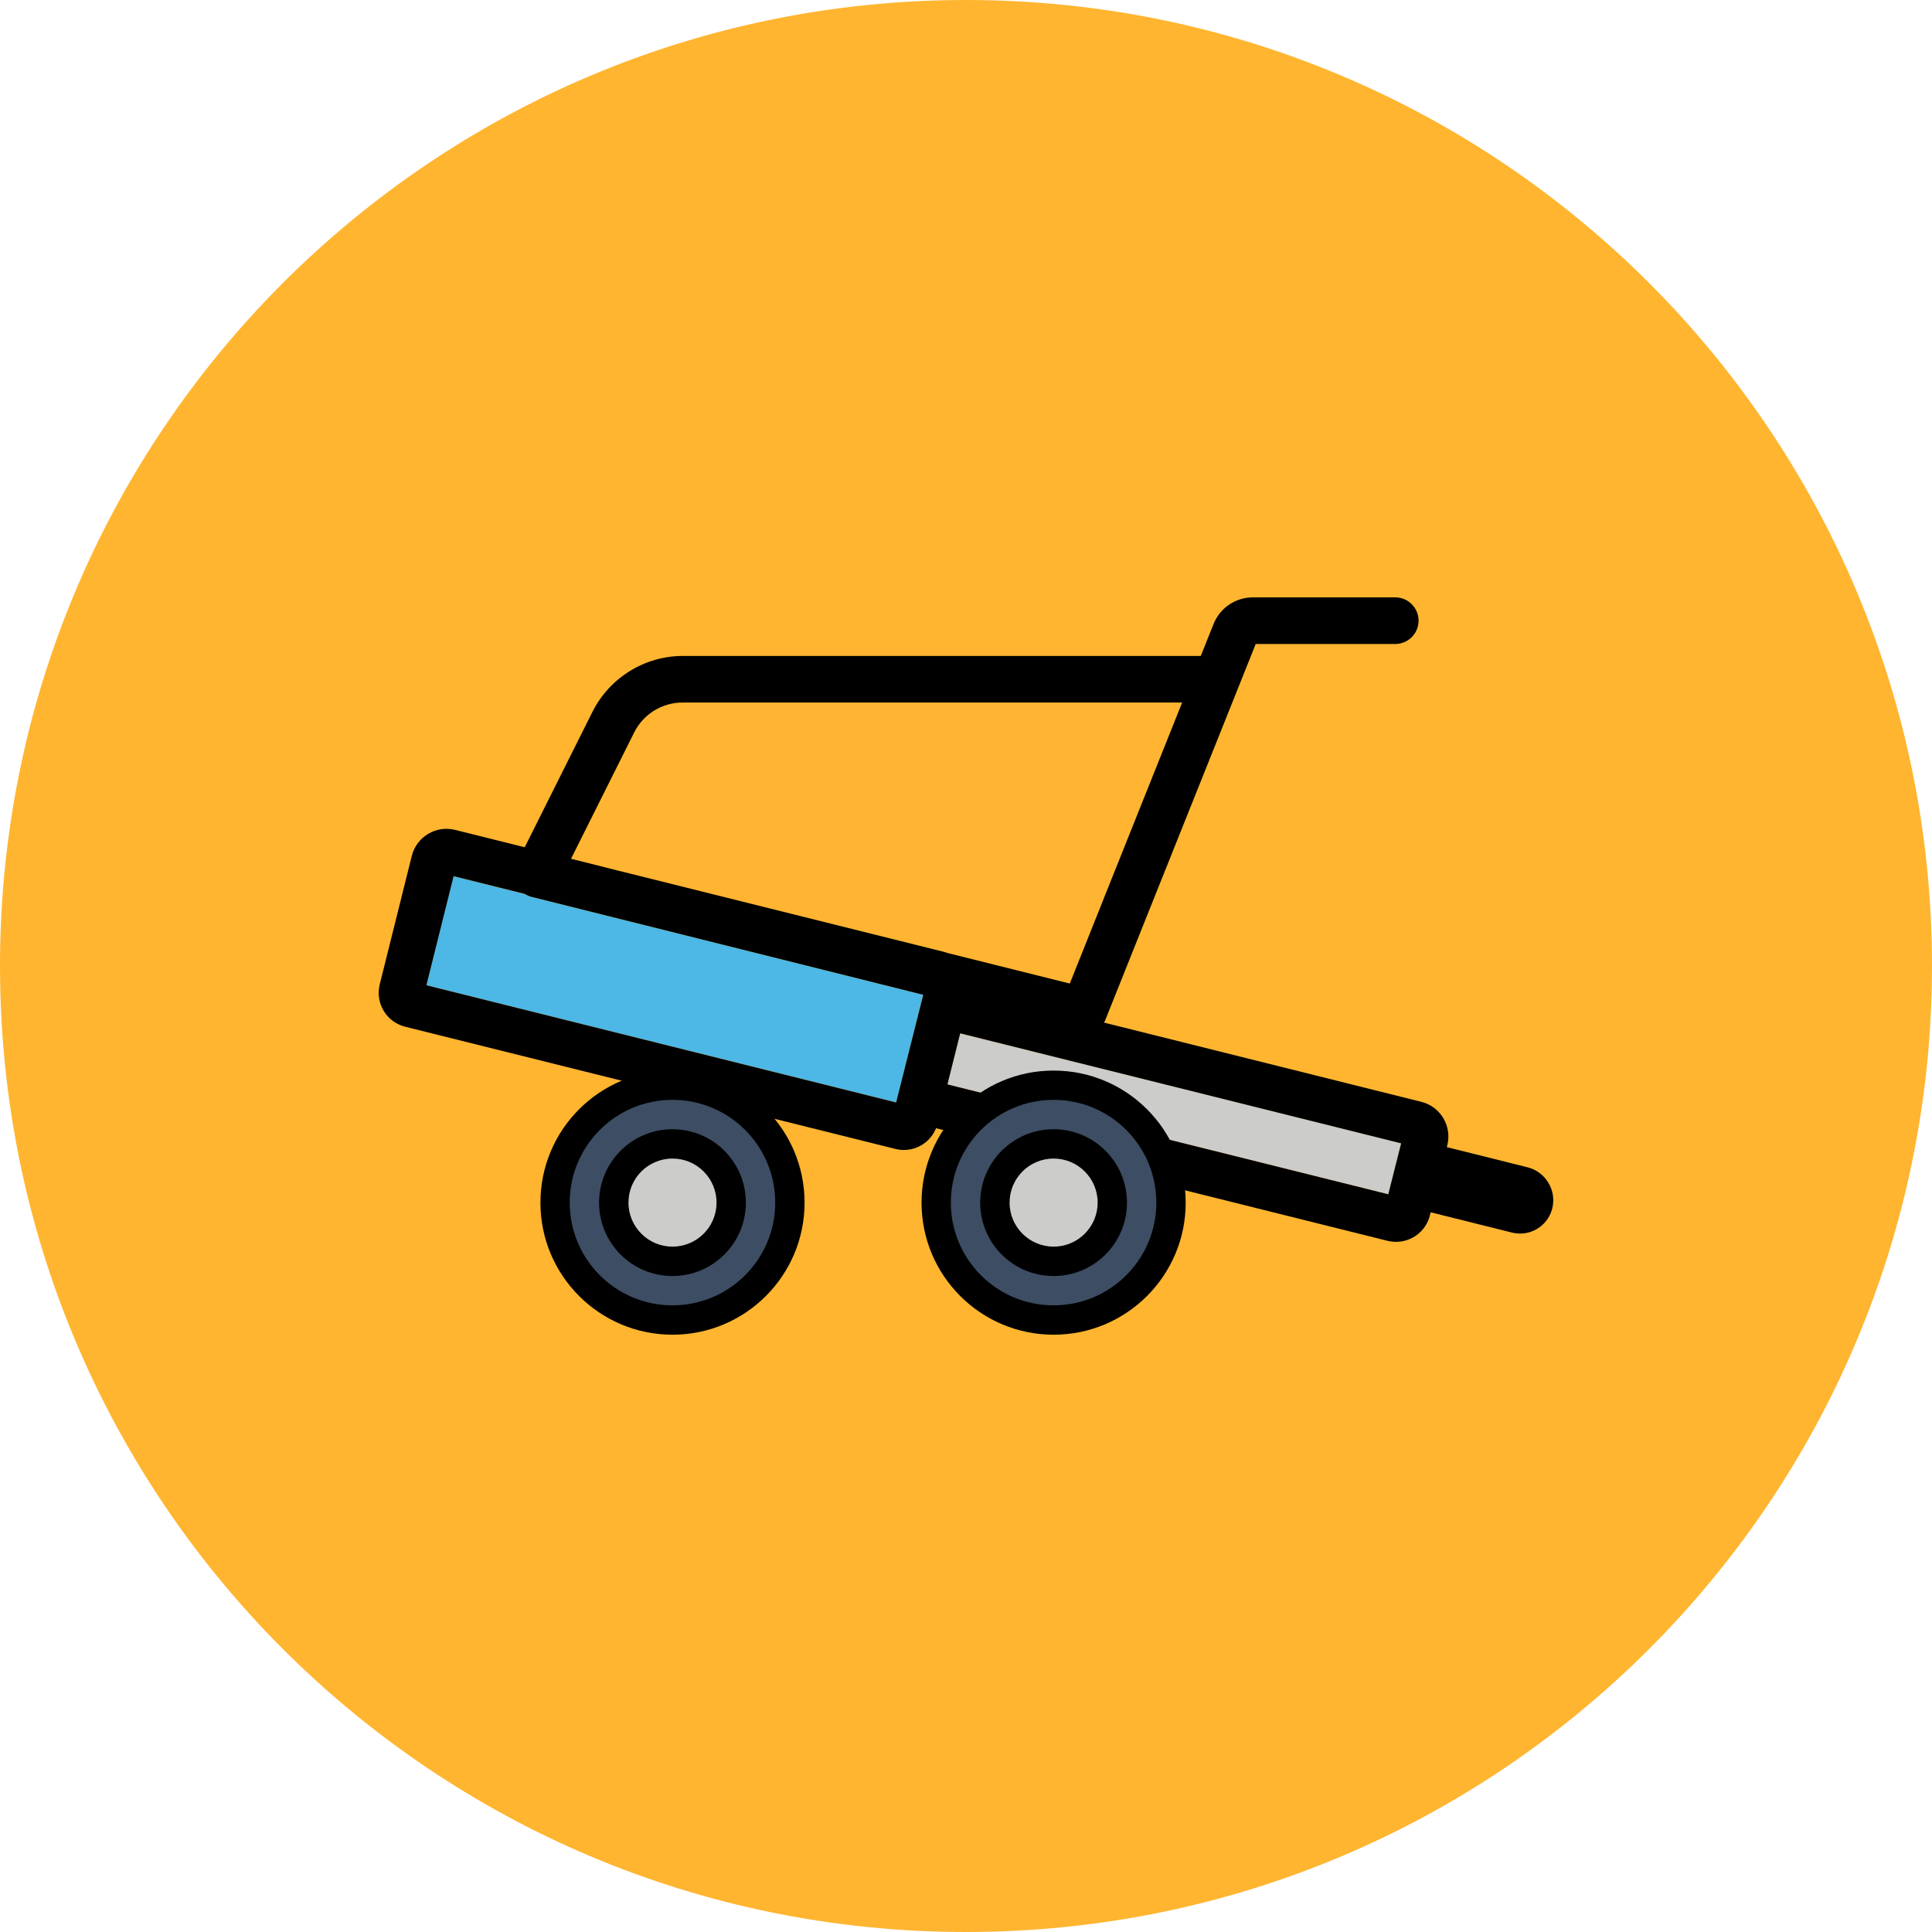
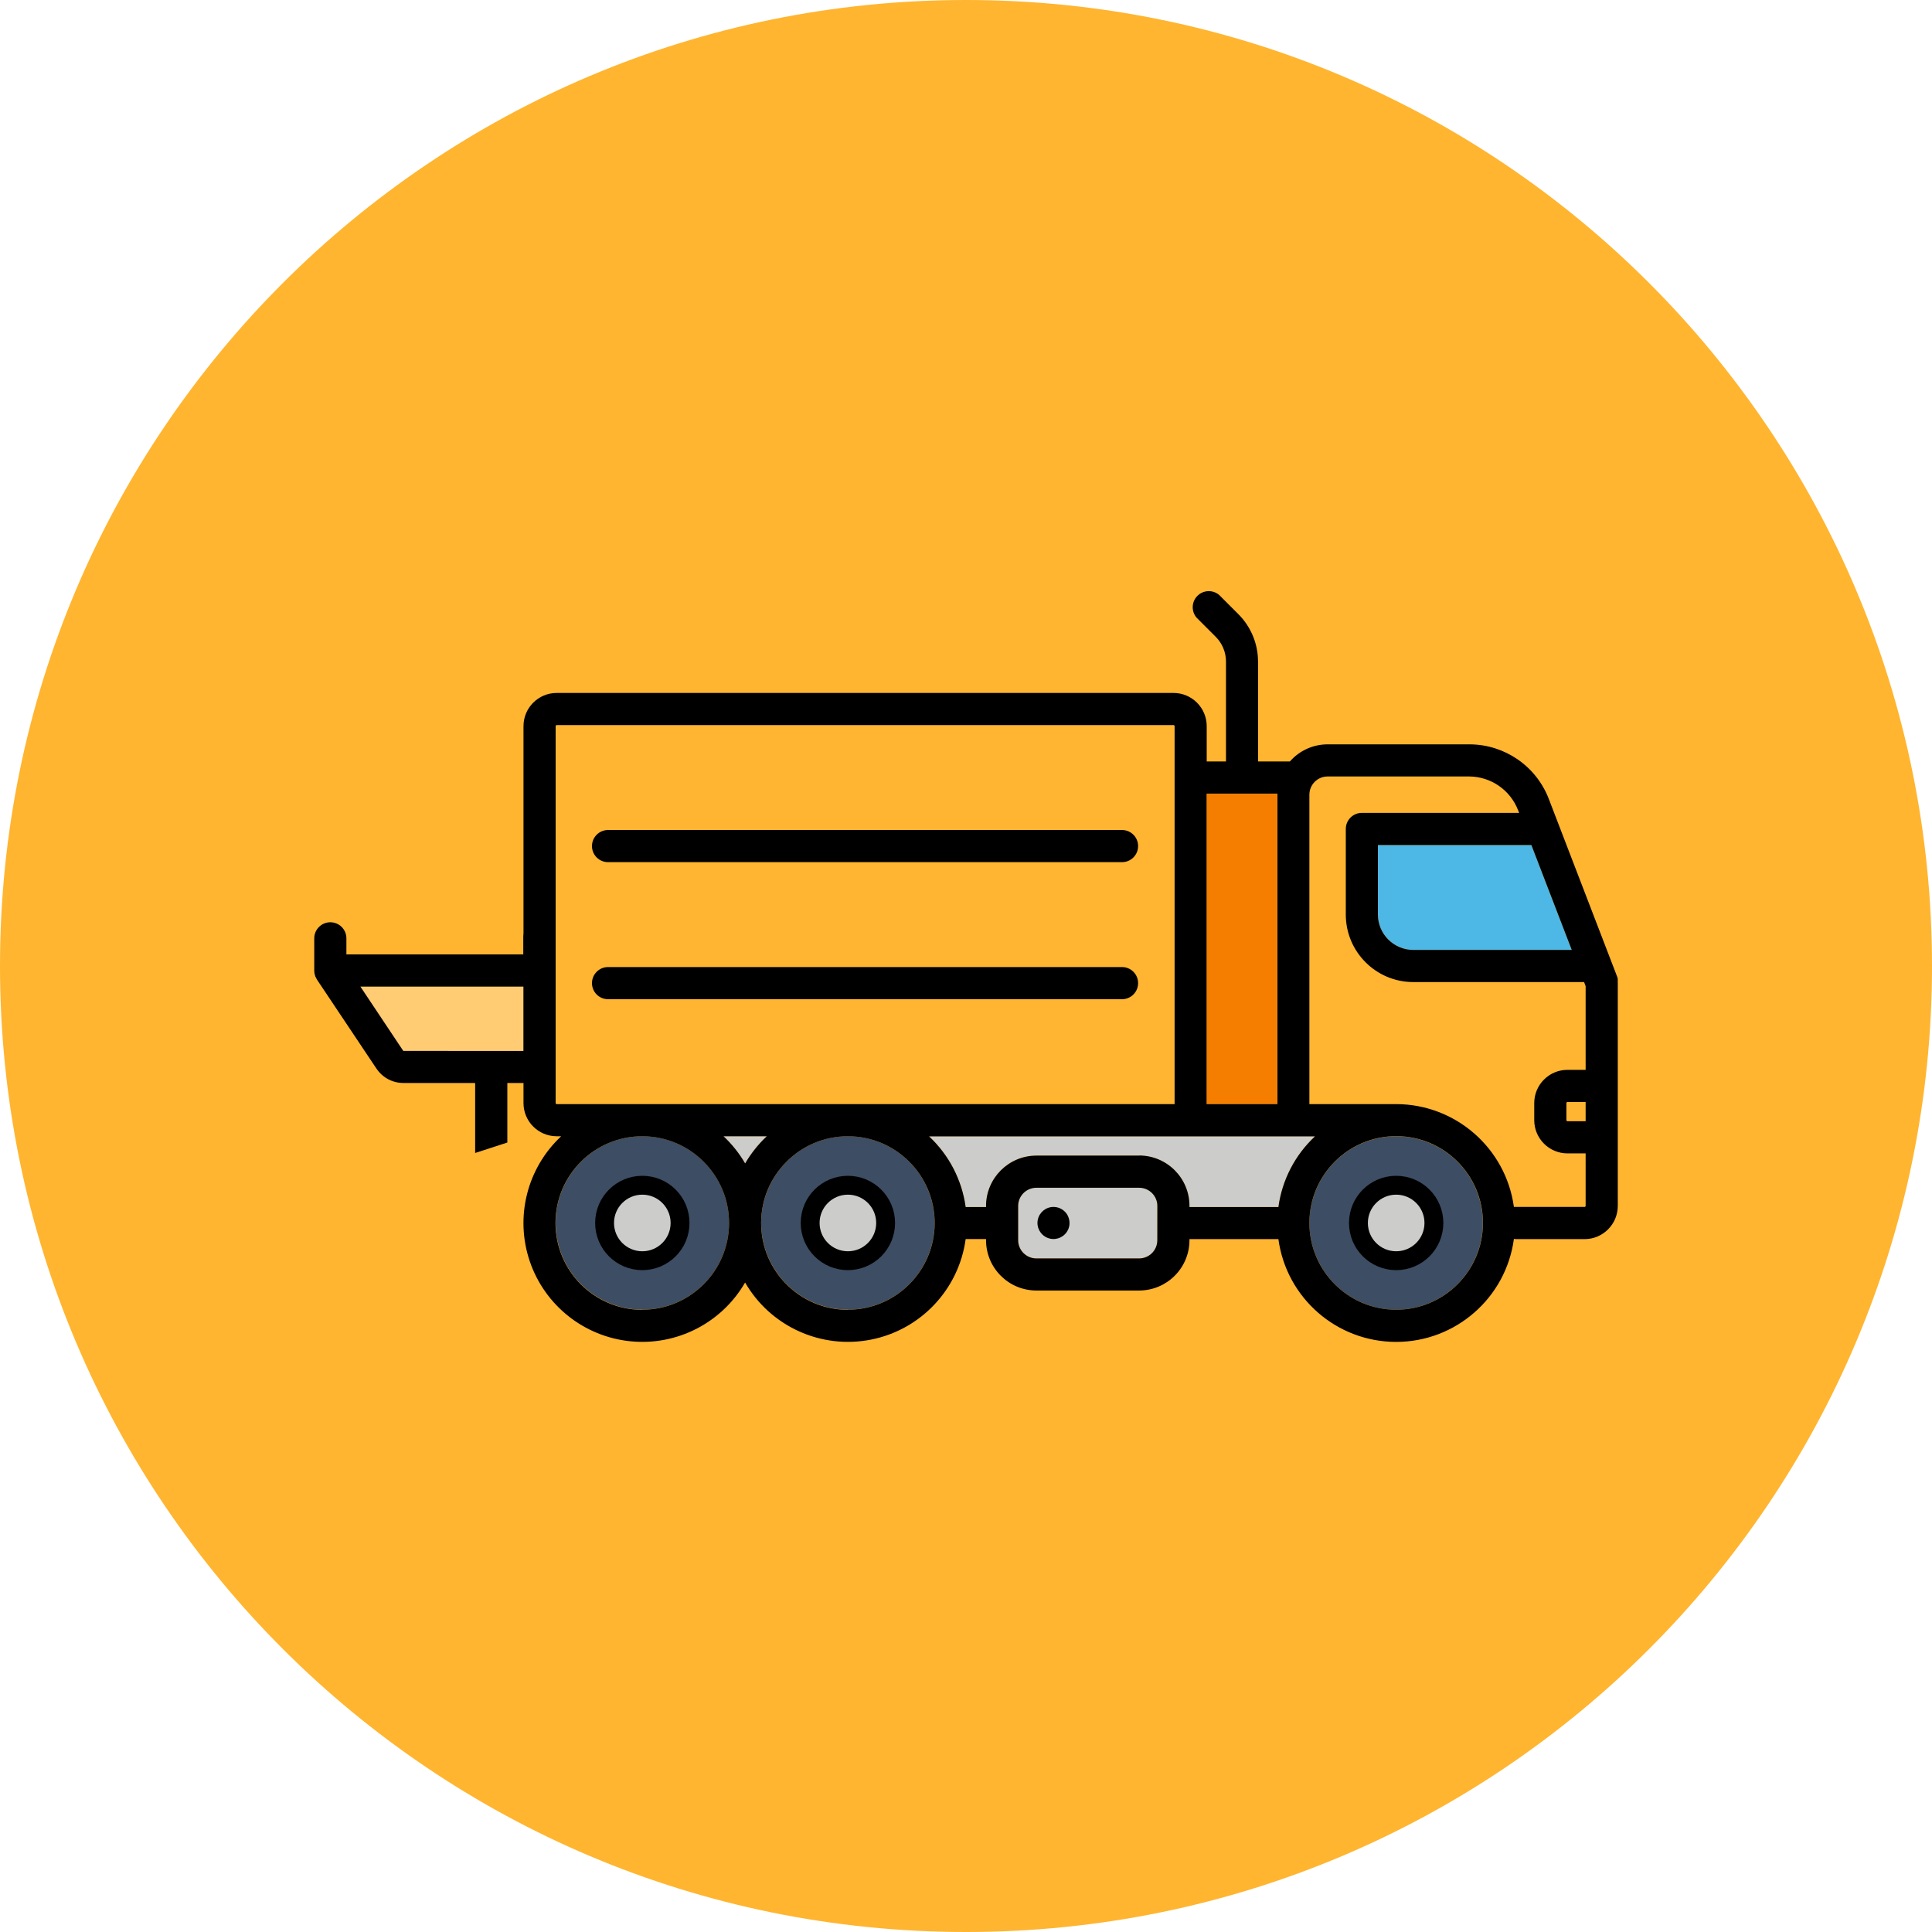
<svg xmlns="http://www.w3.org/2000/svg" viewBox="0 0 512 512">
  <circle cx="256" cy="256" fill="#ffb530" r="256" />
-   <path d="m251.11 252.53 32.4 8.09 11.37-28.47 18.4-46h-132.28a14.33 14.33 0 0 0 -12.93 8l-16.7 33.4 12.35 3.09 86.39 21.54a9.1 9.1 0 0 1 1 .35z" fill="#ffb531" />
-   <path d="m371.32 302.98-116.86-29.14-.12.48-3.26 13.06 116.86 29.13z" fill="#ccccca" />
-   <path d="m139 236.89-18.86-4.7-7.14 28.92 124.55 31.06 7.12-28.54-103.78-25.94a6 6 0 0 1 -1.89-.8z" fill="#4db7e5" />
-   <path d="m410.33 313.44a8.93 8.93 0 0 0 -5.54-4.1l-21.37-5.34.15-.59a9.47 9.47 0 0 0 -6.89-11.41l-84.1-21a5.45 5.45 0 0 0 .37-.77l11.11-27.79 4.14-10.34 24.58-61.44h37.22a6.18 6.18 0 0 0 0-12.35h-37.94a11.21 11.21 0 0 0 -10.49 7.14l-3.35 8.38h-137.22a26.88 26.88 0 0 0 -24 14.83l-17.94 35.87-18.46-4.6a9.46 9.46 0 0 0 -11.47 6.89l-8.5 34.08a9.25 9.25 0 0 0 6.73 11.19l129.93 32.39a9.06 9.06 0 0 0 2.25.28 9.2 9.2 0 0 0 8.52-5.77l119.65 29.84a9.51 9.51 0 0 0 2.23.27 9.25 9.25 0 0 0 9-7l.2-.83 21.57 5.38a9.21 9.21 0 0 0 2.14.26 8.8 8.8 0 0 0 8.52-6.67 8.94 8.94 0 0 0 -1.04-6.8zm-259-85.86 16.7-33.4a14.33 14.33 0 0 1 12.93-8h132.32l-18.4 46-11.37 28.47-32.4-8.09a9.1 9.1 0 0 0 -1-.32l-86.39-21.54zm86.16 64.59-124.49-31.06 7.21-28.92 18.86 4.7a6 6 0 0 0 1.85.8l103.75 25.94zm130.42 24.33-116.83-29.12 3.26-13.06.12-.48 116.86 29.16z" />
-   <circle cx="178.22" cy="318.71" fill="#3d4d63" r="31.23" />
-   <circle cx="178.22" cy="318.71" fill="#ccccca" r="16.31" />
-   <path d="m178.22 283.71a35 35 0 1 0 35 35 35 35 0 0 0 -35-35zm0 62.22a27.23 27.23 0 1 1 27.22-27.22 27.22 27.22 0 0 1 -27.22 27.22z" />
-   <path d="m178.22 299.26a19.45 19.45 0 1 0 19.44 19.45 19.44 19.44 0 0 0 -19.44-19.45zm0 31.11a11.67 11.67 0 1 1 11.67-11.66 11.67 11.67 0 0 1 -11.67 11.66z" />
-   <circle cx="279.22" cy="318.71" fill="#3d4d63" r="31.23" />
-   <circle cx="279.22" cy="318.71" fill="#ccccca" r="16.31" />
-   <path d="m279.22 283.71a35 35 0 1 0 35 35 35 35 0 0 0 -35-35zm0 62.22a27.23 27.23 0 1 1 27.22-27.22 27.22 27.22 0 0 1 -27.22 27.22z" />
-   <path d="m279.22 299.26a19.45 19.45 0 1 0 19.44 19.45 19.44 19.44 0 0 0 -19.44-19.45zm0 31.11a11.67 11.67 0 1 1 11.67-11.66 11.67 11.67 0 0 1 -11.67 11.66z" />
+   <rect fill="#ccccca" height="18.73" rx="4.82" width="36.89" x="269.82" y="314.74" />
+   <path d="m338.79 319.85a31.36 31.36 0 0 1 9.7-18.73h-102.28a31.47 31.47 0 0 1 9.7 18.73h5.4v-.29a13.35 13.35 0 0 1 13.34-13.33h27.24a13.35 13.35 0 0 1 13.33 13.33v.29z" fill="#ccccca" />
+   <path d="m415.11 292.32v4.54a.29.29 0 0 0 .28.28h4.82v-5.14h-4.82a.29.29 0 0 0 -.28.32z" fill="#ffb531" />
+   <circle cx="369.99" cy="324.1" fill="#3d4d63" r="22.98" transform="matrix(.3826834 -.9238795 .9238795 .3826834 -71.03 541.9)" />
+   <path d="m374.53 260.26a17.9 17.9 0 0 1 -17.88-17.88v-22.7a4.26 4.26 0 0 1 4.26-4.26h41.65l-.29-.73a14 14 0 0 0 -13-8.92h-37.44a4.84 4.84 0 0 0 -4.83 4.83v82h23a31.55 31.55 0 0 1 31.21 27.29 3.48 3.48 0 0 1 .57 0h18.16a.28.28 0 0 0 .28-.29v-13.9h-4.82a8.81 8.81 0 0 1 -8.8-8.8v-4.54a8.81 8.81 0 0 1 8.8-8.8h4.82v-22.23l-.41-1.07z" fill="#ffb531" />
+   <circle cx="224.71" cy="324.1" fill="#3d4d63" r="22.98" transform="matrix(.3826834 -.9238795 .9238795 .3826834 -160.72 407.67)" />
+   <path d="m203.2 301.12h-11.47a31.71 31.71 0 0 1 5.73 7.2 32 32 0 0 1 5.74-7.2z" fill="#ccccca" />
+   <path d="m374.53 251.74h42l-10.7-27.8h-40.67v18.44a9.38 9.38 0 0 0 9.37 9.36z" fill="#4db7e5" />
+   <path d="m319.76 292.6h18.73v-82c0-.1 0-.19 0-.28h-18.73z" fill="#f57e00" />
+   <path d="m147.52 292.6h163.73v-100.16a.29.29 0 0 0 -.28-.29h-163.45a.29.29 0 0 0 -.28.29v99.88a.28.28 0 0 0 .28.28z" fill="#ffb531" />
+   <circle cx="170.22" cy="324.1" fill="#3d4d63" r="22.98" transform="matrix(.9870804 -.1602258 .1602258 .9870804 -49.72 31.45)" />
+   <g fill="#ccccca" stroke="#000" stroke-miterlimit="10" stroke-width="5">
+     <path d="m170.22 314.1a10 10 0 1 0 10 10 10 10 0 0 0 -10-10z" />
+     <path d="m224.7 314.1a10 10 0 1 0 10 10 10 10 0 0 0 -10-10z" />
+     <path d="m370 314.1a10 10 0 1 0 10 10 10 10 0 0 0 -10-10z" />
+   </g>
+   <path d="m428.72 260.44a2.44 2.44 0 0 0 0-.27 1.1 1.1 0 0 1 0-.18 1.85 1.85 0 0 0 0-.23 1.74 1.74 0 0 0 0-.22.85.85 0 0 0 0-.17l-.09-.26v-.1l-18.22-47.38a22.56 22.56 0 0 0 -20.92-14.37h-37.66a13.29 13.29 0 0 0 -10 4.54h-8.44v-26.42a17.78 17.78 0 0 0 -5.23-12.64l-5.09-5.09a4.26 4.26 0 0 0 -6 6l5.09 5.09a9.3 9.3 0 0 1 2.74 6.62v26.44h-5.11v-9.36a8.8 8.8 0 0 0 -8.79-8.8h-163.48a8.8 8.8 0 0 0 -8.79 8.8v99.88a8.8 8.8 0 0 0 8.79 8.8h1.2a31.48 31.48 0 1 0 48.74 38.76 31.48 31.48 0 0 0 58.45-11.52h5.4v.28a13.35 13.35 0 0 0 13.34 13.36h27.24a13.35 13.35 0 0 0 13.33-13.34v-.28h23.57a31.49 31.49 0 0 0 62.41-.05 3.45 3.45 0 0 0 .57.05h18.16a8.81 8.81 0 0 0 8.8-8.8v-59s-.01-.11-.01-.14zm-8.51 36.7h-4.82a.29.29 0 0 1 -.28-.28v-4.54a.29.29 0 0 1 .28-.28h4.82zm-3.68-45.4h-42a9.38 9.38 0 0 1 -9.37-9.36v-18.44h40.67zm-78-41.43v.29 82h-18.77v-82.29zm-191 82.29a.28.28 0 0 1 -.28-.28v-99.88a.29.29 0 0 1 .28-.29h163.47a.29.29 0 0 1 .28.29v100.16zm55.68 8.52a32 32 0 0 0 -5.74 7.2 31.71 31.71 0 0 0 -5.73-7.2zm-33 46a23 23 0 1 1 23-23 23 23 0 0 1 -22.99 22.97zm54.49 0a23 23 0 1 1 23-23 23 23 0 0 1 -22.99 22.97zm82-18.45a4.83 4.83 0 0 1 -4.82 4.83h-27.23a4.84 4.84 0 0 1 -4.83-4.83v-9.08a4.83 4.83 0 0 1 4.83-4.82h27.24a4.82 4.82 0 0 1 4.82 4.82zm-4.82-22.42h-27.23a13.36 13.36 0 0 0 -13.34 13.34v.29h-5.4a31.47 31.47 0 0 0 -9.7-18.73h102.28a31.36 31.36 0 0 0 -9.7 18.73h-23.57v-.29a13.35 13.35 0 0 0 -13.33-13.37zm68.12 40.84a23 23 0 1 1 23-23 23 23 0 0 1 -23 23zm49.94-27.24h-18.17a3.48 3.48 0 0 0 -.57 0 31.55 31.55 0 0 0 -31.2-27.25h-23v-82a4.84 4.84 0 0 1 4.83-4.83h37.47a14 14 0 0 1 13 8.92l.29.73h-41.68a4.26 4.26 0 0 0 -4.26 4.26v22.7a17.9 17.9 0 0 0 17.88 17.88h45.27l.41 1.07v22.19h-4.82a8.81 8.81 0 0 0 -8.8 8.8v4.54a8.81 8.81 0 0 0 8.8 8.8h4.82v13.9a.28.28 0 0 1 -.28.29z" />
+   <path d="m279.19 319.85a4.25 4.25 0 1 0 3 1.24 4.27 4.27 0 0 0 -3-1.24z" />
+   <path d="m161.14 228.48h136.21a4.26 4.26 0 0 0 0-8.52h-136.21a4.26 4.26 0 0 0 0 8.52z" />
+   <path d="m161.14 264.8h136.21a4.26 4.26 0 0 0 0-8.52h-136.21a4.26 4.26 0 0 0 0 8.52z" />
+   <path d="m117.39 287h8.53v18.55l8.53-2.77v-15.78h4.26a8.52 8.52 0 0 0 8.53-8.52v-29.81a4.27 4.27 0 1 0 -8.53 0v4.26h-46.91v-4.26a4.26 4.26 0 1 0 -8.52 0v8.52a.11.11 0 0 0 0 .08 4.45 4.45 0 0 0 .28 1.45c0 .12.11.22.17.34a4.59 4.59 0 0 0 .24.5l10.32 15.44 5.08 7.6.42.62a8.55 8.55 0 0 0 7.11 3.78z" />
+   <path d="m106.87 278.5-11.36-17.04h43.2v17.06z" fill="#ffcb73" />
</svg>
